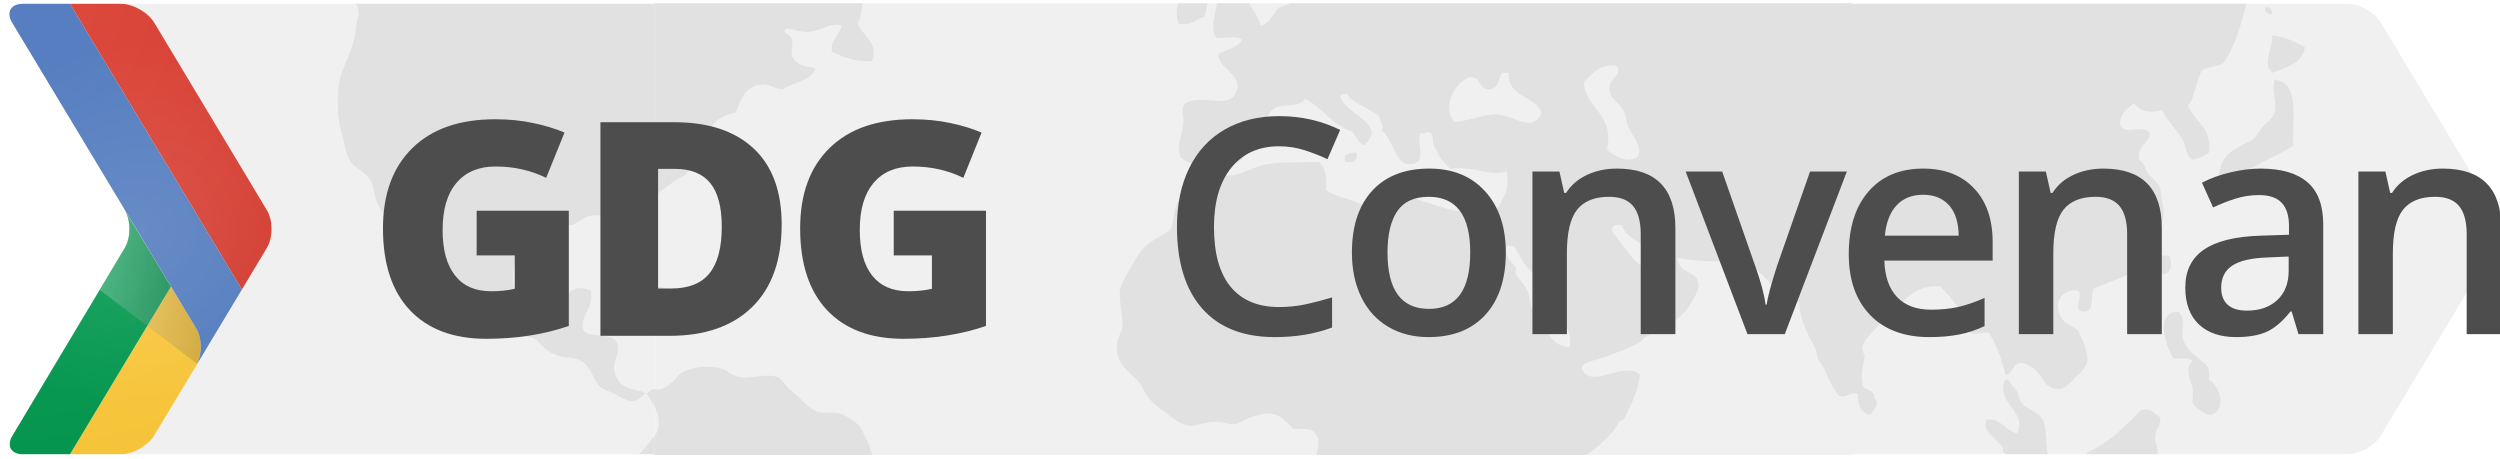
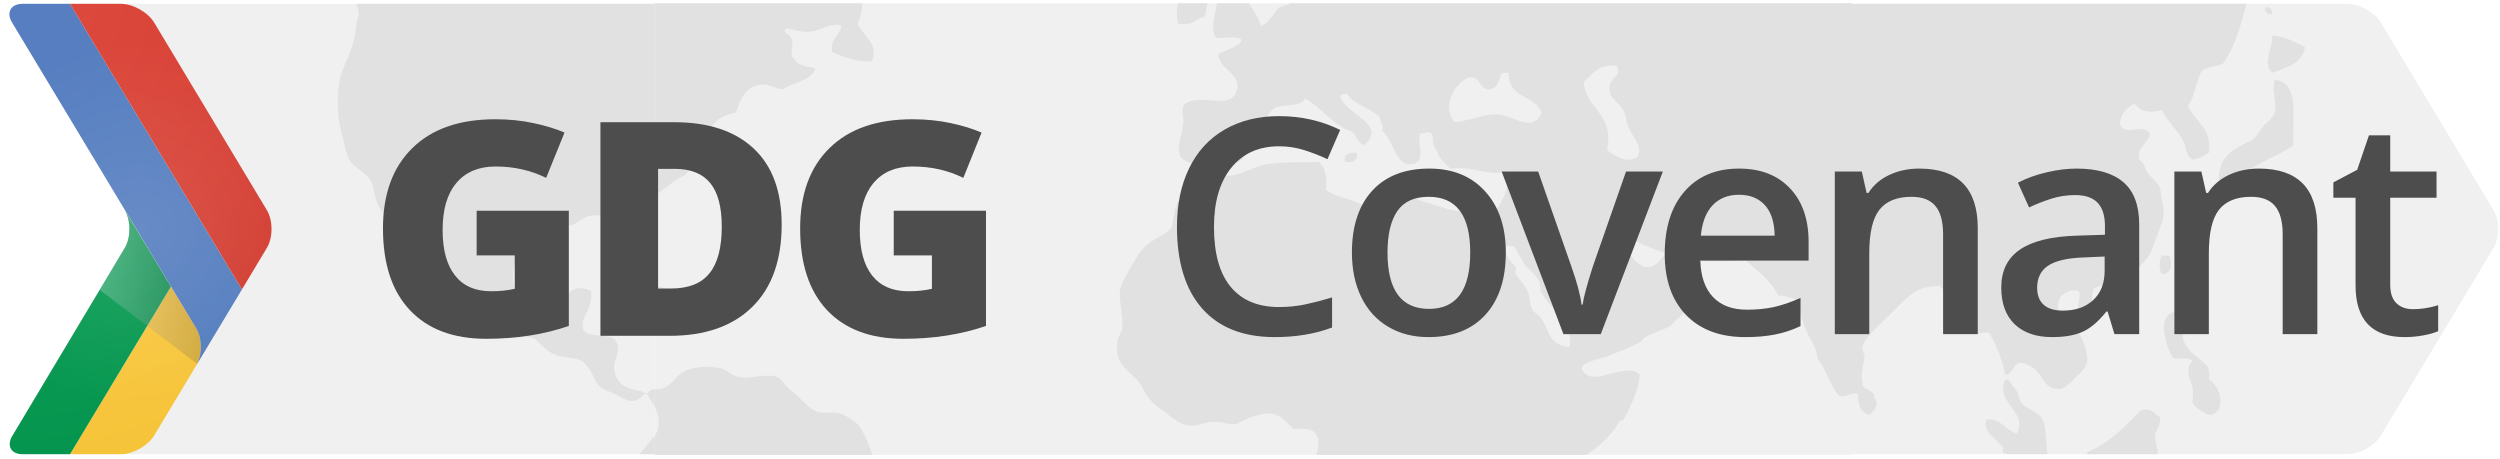
<svg xmlns="http://www.w3.org/2000/svg" xmlns:html="http://www.w3.org/1999/xhtml" xmlns:xlink="http://www.w3.org/1999/xlink" version="1.1" id="Layer_1" x="0px" y="0px" width="382px" height="70px" viewBox="0 0 382 70" xml:space="preserve">
  <defs>
    <html:link href="http://fonts.googleapis.com/css?family=Open+Sans" rel="stylesheet" type="text/css" />
  </defs>
  <g transform="translate(-107,-361)">
    <g id="background">
      <rect id="bgMiddle" style="fill:#F0F0F0;" x="207" y="361.5" width="183" height="69" />
      <g id="bgLeft">
        <clipPath id="clipLeft">
          <rect id="clipLeftRect" x="107" y="361" width="100" height="70" />
        </clipPath>
        <path id="bgLeftPath" style="clip-path:url(#clipLeft);fill:#F0F0F0;" d="            M504.016,393.119l-17.203-28.654            c-0.951-1.582-3.242-2.881-5.092-2.881            h-0.057l-371.181,0.004            c-1.719,0-2.408,1.135-1.738,2.564l17.322,28.959            c0.951,1.59,0.951,4.18,0,5.762l-17.211,28.652            c-0.951,1.582-0.216,2.881,1.627,2.881l371.237-0.004            c1.85,0,4.141-1.291,5.092-2.879l17.203-28.645            C504.968,397.291,504.968,394.701,504.016,393.119z            " />
      </g>
      <g id="bgRight" transform="translate(-16,0)">
        <clipPath id="clipRight">
          <rect id="clipRightRect" x="405" y="361" width="100" height="70" />
        </clipPath>
        <path id="bgRightPath" style="clip-path:url(#clipRight);fill:#F0F0F0;" d="            M504.016,393.119l-17.203-28.654            c-0.951-1.582-3.242-2.881-5.092-2.881            h-0.057l-371.181,0.004            c-1.719,0-2.408,1.135-1.738,2.564l17.322,28.959            c0.951,1.59,0.951,4.18,0,5.762l-17.211,28.652            c-0.951,1.582-0.216,2.881,1.627,2.881l371.237-0.004            c1.85,0,4.141-1.291,5.092-2.879l17.203-28.645            C504.968,397.291,504.968,394.701,504.016,393.119z            " />
      </g>
    </g>
    <mask id="SVGID_8_">
      <use xlink:href="#background" style="overflow:visible;" />
    </mask>
    <g id="backgroundImage" style="mask:url(#SVGID_8_);display:none;">
      <image transform="translate(107,361)" id="image" width="382px" height="254.667px" xlink:href="" y="0" />
    </g>
    <g id="world" style="mask:url(#SVGID_8_);">
      <path style="fill:#E0E0E0;" d="M274.912,331.339c0.17-0.072,0.597,0.106,0.714,0   c0.382-0.343,0.642-1.474,1.084-2.15c0.601-0.923,1.242-0.958,1.423-1.791c0.164-0.674-0.64-2.503-0.339-3.937   c0.099-0.567,0.699-0.83,1.062-1.421c0.672-1.136,1.125-1.964,1.785-3.219c0.711-1.327,0.883-3.33,0.359-5.736   c0.529-0.424,1.005-0.893,1.439-1.429c-0.75-3.098-0.016-6.104,1.428-8.59c0.315-0.557,0.511-1.167,0.714-1.43   c1.181-1.654,4.053-2.475,3.941-5.015c-1.059-1.82-3.8-1.493-5.737-0.699c-0.318-0.642-0.859-1.062-1.07-1.808   c0.283-1.035,1.693-0.918,1.421-2.498c-0.509-1.023-1.622-1.341-2.495-2.143c-1.474-1.372-2.033-2.6-4.293-3.219   c-0.673-0.191-1.956-0.404-2.497-0.357c-0.723,0.035-1.873,1.17-3.229,1.426c-0.972,0.185-2.033-0.205-2.505,0   c-1.419,0.627-2.088,2.574-3.574,3.21c-1.213,0.535-1.937-0.519-2.867,0.731c-0.901-1.482-3.142-1.63-5.729-1.443   c-0.176-4.702-4.25-5.523-7.512-7.158h-5.714c-1.784,1.927-5.659,1.746-8.599,2.518c-1.04,0.619-0.9,2.425-1.793,3.22   c-0.715-0.369-0.554-1.591-1.776-1.443c-3.732,1.653-4.975,5.775-5.387,10.74c0.33,1.474,2.659,0.943,2.88,2.508   c-0.593,1.917-2.599,2.416-4.665,2.86c-1.783-0.123-1.287-2.538-3.571-2.15c-2.346,1.876,2.748,4.446-0.369,6.08   c-1.729-0.854-2.597-2.487-1.774-4.994c-1.247-1.575-2.889-0.581-5.374-0.732c-1.076,2.063,0.81,3.239,1.069,5.016   c1.706,0.215,3.162,0.659,3.584,2.142c1.12,0.184,1.262-0.639,2.495-0.337c1.393,2.867,7.244,4.375,10.741,2.845   c0.443-1.012,0.443-2.215,0-3.207c-2.096-1.564-5.868,0.732-6.429-2.154c2.006-1.176,2.988,1.423,5.717,0.712   c0.86,1.034,2.065,1.18,3.578,0.711c1.047-1.482,1.406-3.098,2.859-4.283c0.454-0.369,1.469-0.317,2.146-0.711   c0.593-0.342,0.742-1.097,1.438-1.086c0.531-1.018,0.652-2.446,1.421-3.218c2.82-0.292,4.008-2.194,6.451-2.857   c0.398,1.03,0.642,2.216,0.711,3.58c-1.75,1.693-5.607,1.294-7.871,2.495c0.91,2.968-0.945,6.608,1.078,8.588   c2.96,0.68,5.05,0.029,6.441,2.152c0.741,1.137,1.205,4.566,1.084,7.165c-0.062,1.024-0.699,2.103-0.732,3.219   c-0.031,1.034,0.462,2.205,0.36,2.854c-0.167,1.069-1.392,1.888-1.071,2.863c-0.142,1.462,1.524,1.104,1.793,2.147   c-0.982,1.371-2.614,2.844-2.867,5.374c-0.188,1.907,0.792,6.148,1.434,8.222c0.521,1.756,0.665,2.832,1.788,3.583   c0.359,0.227,0.989,0.069,1.431,0.357c0.934,0.596,1.364,1.933,2.51,1.438c1.709-1.111,2.063-3.209,3.217-5.015   c0.161-0.263,0.144-0.794,0.364-1.063c0.097-0.161,0.631-0.233,0.7-0.375c0.565-1.02,0.34-2.322,1.438-3.209   c0.949-0.781,3.576-0.66,5.371-1.806c1.385-0.868,2.116-2.785,3.932-3.566c1.334-0.586,3.531-0.38,5.017-1.073   c0.159-0.093,0.23-0.663,0.36-0.713c0.184-0.082,0.541,0.111,0.711,0C274.693,331.959,274.806,331.397,274.912,331.339z" />
      <path style="fill:#E0E0E0;" d="M367.235,294.115c0.221,0.132,0.473,0.604,0.724,0.726   c2.155,0.955,3.647,0.058,5.364-0.361c0.662,0.902,0.662,2.445,2.147,2.508c1.216-0.454,2.057-1.297,2.511-2.508   c-0.717-0.804-1.382-2.059-2.873-2.15c-1.093-0.069-1.423,0.364-2.495,0.717c-1.168-1.574-2.492-3.001-5.017-3.224   c-0.662-1.352-1.401-2.634-3.571-2.498c-1.354,1.767-0.773,3.941,0.353,5.359C364.635,293.007,366.795,293.837,367.235,294.115z" />
      <path style="fill:#E0E0E0;" d="M218.014,297.345c0.834,0,1.677,0,2.511,0   c0.188,1.115,0.635,1.999,1.073,2.861c0.992,0.26,1.092-0.813,1.434-1.443c1.466-2.698-0.402-3.532-2.155-4.647   c0.099-1.504-1.036-1.815-1.436-2.85C215.748,290.923,216.332,296.054,218.014,297.345z" />
      <path style="fill:#E0E0E0;" d="M416.982,293.046c-0.989-2.396-6.128-1.381-7.861-0.362   C408.595,298.763,416.583,297.299,416.982,293.046z" />
      <path style="fill:#E0E0E0;" d="M421.987,292.329c-0.119-0.722-1.295-0.857-2.495-0.356   C419.42,294.388,422.181,293.363,421.987,292.329z" />
      <path style="fill:#E0E0E0;" d="M209.068,296.26c0.942-0.369,1.604-1.02,1.786-2.145   c0.855-0.337,1.766-0.63,1.438-2.143c-0.595,0-1.188,0-1.788,0c0.05,1.845-2.353,1.234-3.219,2.143   C207.214,295.504,207.858,296.174,209.068,296.26z" />
      <path style="fill:#E0E0E0;" d="M338.263,298.061c0.858,0.098,0.67-0.201,1.431-0.716   c1.295-0.898,1.232-0.943,1.786-2.153c0.3-0.633,0.975-0.854,0.711-1.424c-1.034-0.893-1.785,1.542-3.219,1.424   c-0.731-0.459-0.64-1.73-2.147-1.424C335.283,295.881,336.681,297.859,338.263,298.061z" />
      <path style="fill:#E0E0E0;" d="M199.423,300.206c-0.272,2.648,1.112,3.65,2.133,5.005   c3.302-0.813,7.893,0.781,8.599-2.145c0.269-1.216-0.543-0.864-1.086-1.797c-0.36-0.601,0.092-1.838-1.062-1.775   c-1.495-0.287-0.682,1.714-2.157,1.422c-1.071-0.831-1.513-2.295-2.147-3.571c0.302-1.01,1.162-1.474,1.076-2.865   c-1.535-1.087-2.64-0.662-3.934,0c-1.413,0.722-3.953,1.522-3.953,2.865C197.424,298.621,199.002,298.842,199.423,300.206z" />
      <path style="fill:#E0E0E0;" d="M333.61,299.125c0-0.704,0-1.427,0-2.138   c-1.027-0.834-2.704-0.058-3.587,0.357C330.349,298.899,331.892,300.022,333.61,299.125z" />
      <path style="fill:#E0E0E0;" d="M474.961,300.563c-1.859-1.069-3.428,0.317-4.662,0.353   c-1.091,0.031-2.356-0.529-3.568-0.71c-0.823-0.121-1.605,0.09-2.511,0c-1.8-0.203-3.647-0.902-5.366-1.081   c-2.811-0.261-4.037,0.92-6.076,1.081c-0.432,0.533-0.459,1.468-1.084,1.796c-1.395-0.272-2.215,1.004-3.217,1.423   c-0.725,0.312-1.646,0.412-2.5,0.725c-0.801,0.263-1.436,0.979-2.517,0.696c-1.493-0.731-2.394-2.674-4.288-2.844   c-1.788-0.162-3.316,1.716-5.008,1.785c-0.58,0.021-0.915-0.2-1.446-0.362c-0.49-0.164-1.462-0.208-1.772-0.358   c-1.084-0.475-1.364-1.596-2.87-1.797c-1.086-0.121-2.065,0.57-3.216,0.732c-1.68,0.221-3.136-0.449-4.65,0.348   c-0.92,1.104,0.102,2.554,0,3.936c-1.305,0.609-2.677,1.155-4.298,1.442c-1.119,0.414-1.014,2.074-2.501,2.133   c-2.926-1.951-3.166-6.608-9.316-5.352c-0.655,1.005-0.655,2.663-2.138,2.85c-1.612,0.087-2.295-0.995-3.946-1.073   c-1.909-0.092-4.288,1.845-6.08,0c0.48-5.469-3.471-9.137-8.226-7.16c-1.752-0.514-2.568-1.957-4.654-2.138   c-0.04,0.555-0.913,0.277-0.712,1.073c-1.272,1.171,0.327,2.926,0,3.941c-0.543,1.619-1.896,1.806-3.931,2.147   c-1.751,2.827-6.165,3.921-4.663,8.936c-0.721,0.697-2.357,0.511-2.509,1.79c-0.822,0.375-0.729,1.65-0.698,2.853   c-1.618,0.675-2.472,2.098-4.307,2.518c-1.395-0.985-1.933-2.833-4.283-2.867c-0.341,1.464-1.171,5.024-1.082,6.438   c0.092,1.474,1.73,2.76,0.72,3.941c-2.183-0.42-3.405-0.785-5.722-0.36c-0.213,0.63,0.426,2.098-0.361,2.155   c-1.654,1.421-3.927,0.493-5.721,1.084c-0.141,0.024-0.549,0.609-0.73,0.702c-0.462,0.242-1.024,0.059-1.417,0.356   c-1.13,0.833-1.282,2.679-2.877,2.862c-0.694-0.854-0.471-2.629-2.147-2.498c-1.466,0.702,0.953,4.011-1.421,4.283   c-1.558-0.111-1.356-1.969-2.15-2.871c-2.788-1.483-5.635-2.946-9.306-3.566c-0.989-1.124-1.723-2.22-2.856-2.508   c-3.357-0.831-5.838,1.395-7.162,2.155c-1.015,0.576-1.553,0.635-2.147,1.084c-0.731,0.53-1.345,0.999-1.793,1.423   c-1.216,1.124-0.923,2.498-1.424,3.924c-0.211,0.601-1.071,1.282-1.437,2.146c-0.403,0.983-0.3,2.123-0.714,2.869   c-0.067,0.116-0.61,0.237-0.723,0.354c-0.248,0.288-0.105,0.777-0.349,1.074c-1.843,2.302-3.909,2.629-5.367,4.657   c0.114,2.864,0.303,5.655,1.778,7.158c2.316,0.524,2.426-1.172,4.293-1.069c0.501,0.692,0.348,2.038,0.732,2.854   c-0.531-0.518-2.35-0.518-2.882,0c-0.812,1.521,0.21,2.74,0,4.657c-0.901,0.64-1.981,1.116-3.21,1.424   c-0.949,0.963-1.434,2.396-2.867,2.859c-0.148-1.775-3.37-5.156-4.652-7.864c-0.361-0.794,0.062-1.828-0.353-2.503   c-0.694-1.155-2.346-1.241-3.229-0.726c-1.002,0.68-0.662,2.668-0.712,4.303c-2.458,0.751-4.643,3.288-3.584,6.428   c2.078,0.422,2.611-0.721,3.946-1.065c0.511-1.149,0.151-3.178,1.783-3.218c0.694,1.479-1.256,4.323,0,6.441   c1.205,0.228,3.33-0.454,3.943,0.36c-0.685,1.225-2.413,1.425-3.582,2.147c0.07,2.37,3.46,2.937,2.859,5.374   c-0.814,3.409-5.044,0.548-7.866,2.138c-0.893,0.722-0.198,2.009-0.36,3.225c-0.258,1.956-1.172,3.585-0.361,4.999   c1.226,1.382,2.974,0.762,3.222,2.508c0.282,1.922-1.947,2.375-3.584,4.303c-0.751,0.893-0.838,3.598-1.059,3.931   c-0.725,1.079-2.537,1.614-3.578,2.507c-1.236,1.045-2.039,2.474-2.86,3.946c-0.545,0.942-1.319,2.254-1.446,3.207   c-0.2,1.515,0.512,3.9,0.36,5.73c-0.06,0.638-0.63,1.258-0.699,1.787c-0.652,3.865,1.64,4.516,3.206,6.452   c0.583,0.722,0.654,1.131,1.077,1.781c0.832,1.267,1.386,1.701,2.504,2.503c1.064,0.76,1.496,1.241,2.495,1.805   c2.429,1.312,2.909,0.008,5.729,0c1.001-0.015,2.077,0.461,2.869,0.34c0.773-0.103,1.598-0.783,2.505-1.076   c3.562-1.148,4.177-0.489,6.443,1.798c1.612-0.062,3.189-0.082,3.576,1.073c0.904,1.717-0.816,3.602-0.367,5.727   c0.399,1.786,2.376,2.748,3.229,4.293c0.459,0.834,1.146,2.307,1.444,3.571c0.218,1.069,0.53,3.209,0.342,4.298   c-0.132,0.829-1.126,1.196-1.426,1.781c-0.198,0.394-0.278,1.18-0.36,1.443c-0.91,2.946,0.109,5.01,1.072,7.16   c0.461,1.044,1.173,2.088,1.434,3.219c0.33,1.446,0.151,2.719,0.352,3.929c0.352,1.999,2.215,3.467,2.87,5.38   c0.632,1.85-0.03,3.98,1.795,5.356c2.577-0.372,5.427-0.293,7.503-0.712c0.432-0.095,2.455-1.034,2.517-1.078   c1.024-0.98,1.967-1.717,3.222-3.22c1.645-1.952,3.168-3.79,3.568-6.434c1.288-1.175,2.369-0.968,2.87-2.512   c0.446-1.402-0.491-3.363,0-4.65c0.84-2.205,5.013-2.917,6.073-4.648c1.049-1.669,0.876-5.85,0.362-7.152   c-0.421-1.059-0.962-2.18-1.064-3.233c-0.197-1.785,0.372-2.926,0.702-3.581c0.804-1.564,0.997-1.984,2.148-3.21   c0.843-0.892,1.845-2.068,2.497-2.507c2.076-1.379,4.53-3.492,5.387-5.354c0.053-0.146,0.63-0.221,0.702-0.362   c1.113-1.972,2.225-4.414,2.515-6.811c-2.215-2.346-7.691,2.456-8.953-1.073c0.643-1.121,2.418-1.203,3.938-1.783   c1.609-0.625,3.752-1.426,5.015-2.148c0.354-0.213,0.444-0.55,0.701-0.711c1.397-0.878,2.753-1.024,3.944-1.796   c0.188-0.121,0.5-0.556,0.714-0.722c1.091-0.883,1.724-1.556,2.507-2.859c0.66-1.092,1.223-1.979,1.086-2.862   c-0.354-2.189-2.891-1.221-3.233-3.931c3.65,0.603,6.4,0.677,10.382,0.354c1.864,1.595,3.879,3.048,5.002,5.367   c1.329,0.116,2.461,0.409,3.231,1.071c0.131,3.187,1.675,5.377,2.508,7.162c0.23,0.521,0.148,0.897,0.348,1.434   c0.183,0.454,0.545,0.702,0.714,1.069c0.811,1.664,1.403,3.264,2.513,4.646c1.331,0.261,1.539-0.611,2.866-0.354   c-0.04,1.711,0.439,2.901,1.793,3.224c0.523-0.332,1.746-1.795,0.701-2.502c0.199-1.63-1.903-0.958-1.785-2.503   c-0.359-1.265,0.354-3.561,0.354-3.94c0-0.119-0.423-0.787-0.354-1.436c0.161-1.298,3.202-3.922,4.293-5.005   c2.6-2.6,3.864-4.365,7.524-4.288c1.965,1.951,3.721,4.137,4.644,7.138c1.084,0.511,1.289-0.161,2.866,0   c1.173,1.814,1.965,3.985,2.507,6.447c1.382-0.151,0.985-2.125,2.857-1.795c3.405,1.185,2.421,3.971,5.38,3.943   c1.034-0.016,2.126-1.437,2.495-1.791c0.954-0.888,1.667-1.493,1.798-2.517c0.129-1.084-0.82-3.659-1.081-3.919   c-0.154-0.164-0.204-0.575-0.365-0.722c-0.642-0.633-1.614-0.813-2.135-1.434c-1.848-2.16-0.725-5.016,2.135-4.652   c1.05,0.783-1.162,3.244,1.086,3.224c1.573-0.094,0.686-2.644,1.419-3.571c2.882-1.229,5.467-1.882,7.165-3.576   c1.632-1.645,1.612-2.267,2.506-4.657c0.835-2.215,1.202-2.885,0.703-5.01c-0.141-0.649-0.188-1.78-0.352-2.158   c-0.303-0.793-1.371-1.555-1.796-2.145c-0.327-0.469-0.501-1.126-0.704-1.429c-0.558-0.801-0.689-0.419-0.722-1.421   c-0.029-1.438,2.485-2.609,1.426-3.579c-1.476-1.034-3.542,0.707-4.28-1.078c0-1.791,1.134-2.443,2.145-3.225   c1.154,1.302,1.999,1.513,4.283,1.081c0.801,1.704,2.297,2.939,3.239,4.646c0.488,0.917,0.268,2.274,1.434,2.864   c1.054-0.129,1.808-0.568,2.49-1.074c0.458-3.903-2.218-4.691-3.224-7.157c1.128-1.394,1.215-3.789,2.147-5.369   c0.865-0.581,2.309-0.57,3.229-1.079c0.984-1.297,1.868-3.311,2.51-5.357c0.551-1.827,1.446-4.885,1.419-6.448   c-0.005-1.16-1.34-2.199-0.345-3.224c0.422,1.851,0.962,3.577,2.505,4.294c2.738-3.771-2.436-6.479-2.879-10.367   c-3.668-1.02-8.162,0.06-8.943-2.872c-0.062-0.298,0.57-3.059,0.719-3.582c0.042-0.126,0.674-0.521,0.715-0.711   c0.316-1.191,0.168-3.507,0.724-4.298c1.071-1.555,2.946-1.19,4.64-1.786c1.298-0.443,1.888-1.525,2.865-1.429   c1.56,0.072,2.415,1.258,3.948,0.365c1.332-1.506-0.801-6.487,1.793-7.521c1.788-0.36,1.74,1.113,3.209,1.073   c0.933-0.171,1.205-1.967,2.148-1.073c-0.796,2.244-0.251,4.767-0.715,7.156c-0.208,1.116-0.939,2.141-1.071,3.215   c-0.57,4.673,1.336,6.518,2.859,8.955c1.082,1.733,1.964,3.961,3.579,4.65c1.788-1.392,1.021-4.723,1.434-6.795   c0.111-0.556,0.712-0.913,0.712-1.438c0.02-0.544-0.591-1.522-0.712-2.503c-0.137-1.073,0.171-2.352,0-2.869   c-0.399-1.155-2.019-1.947-2.508-3.215c-0.62-1.579,0.172-2.692-0.711-3.94c1.606-1.503,3.3-2.895,6.091-3.216   c0.538-2.316,1.147-4.562,2.135-6.438c0.647-0.903,2.436-0.653,2.515-2.16c-0.438-2.704-3.315-3.036-3.941-5.353   c-0.118-0.454,0.36-1.513,0.355-2.15c0-0.982-0.474-1.382-0.355-2.507c1.233-1.588,3.331-0.187,5.368-1.06   c0.855-1.508-0.573-2.107-0.725-3.581C476.206,302.641,475.686,301.501,474.961,300.563z M331.1,337.776   c1.184,0.372,2.93,0.181,3.938,0.719c0.024,1.93-2.247,1.575-3.938,1.788C330.587,339.808,330.587,338.271,331.1,337.776z    M331.46,372.837c1.835-0.282,1.455,1.657,2.847,1.809c1.649,0.069,1.649-1.474,2.158-2.518c0.359,0,0.724,0,1.083,0   c-0.2,3.903,4.032,3.368,5.006,6.089c-1.24,3.005-3.944,0.741-6.089,0.357c-2.436-0.439-4.281,0.813-7.15,1.076   C327.238,377.706,329.161,373.621,331.46,372.837z M314.28,356.739c-0.119-2.405,0.744-3.421,1.434-5.712   c0.05-1.597-1.458-2.168-1.434-3.586c0.03-2.044,1.667-2.897,3.219-3.94c0.298-1.483,0.271-3.304,1.437-3.938   c0.583-0.092,0.62,0.342,1.068,0.362c0.404,2.674-1.835,2.692-2.505,4.293c-0.089,3.447,0.821,5.867,3.227,6.81   c-0.188,3.234-3.097,4.521-1.79,8.225c-1.057,0.766-2.012-0.132-3.222,0c-1.766,0.198-3.638,2.12-5.015,0.359   C311.111,357.865,313.43,358.036,314.28,356.739z M330.023,393.24c-1.603-0.072-2.847-0.656-4.291-1.063   c-1.502-0.439-3.3-1.208-3.939-1.081c-1.588,0.308-1.596,1.79-2.857,2.867c-1.374-0.161-2.612-0.517-3.584-1.434   c-1.141-1.106-3.832-1.151-5.727-2.498c0.211-1.996-0.164-3.42-1.061-4.303c-3.002,0.166-5.368-0.062-7.882,0.357   c-2.651,0.454-5.159,2.569-7.877,1.429c1.232-1.523,3.082-1.034,4.29-2.508c0.557-0.645,0.325-2.028,0.724-2.849   c0.484-0.961,1.523-1.385,2.146-2.15c0.763-0.938,0.862-1.992,1.795-2.503c1.347-0.688,3.995-0.06,4.655-1.438   c2.658,1.398,4.075,4.038,7.15,5.02c0.645,0.662,0.962,1.651,1.785,2.141c3.953-3.175-2.777-4.713-3.578-7.507   c0.059-0.425,0.651-0.313,1.073-0.375c1.102,1.766,3.601,2.141,5.013,3.584c-0.008,0.84,0.61,1.063,0.352,2.157   c1.255,0.561,2.099,4.931,3.94,5c3.023,0.111,1.417-2.645,1.786-4.66c0.942-0.032,1.255-0.535,1.795,0   c0.333,0.361,0.13,1.401,0.354,1.801c0.272,0.448,0.448,0.897,0.731,1.438c0.541,1.074,0.999,1.186,1.785,2.143   c3.688-0.57,5.588,1.228,8.586,0.359c0.603,2.078-0.384,4.256-1.437,5.719C333.638,392.447,332.092,393.353,330.023,393.24z    M346.844,414.002c-0.858-0.011-1.503-0.214-2.146-0.713c-1.202-0.932-1.202-2.209-2.145-3.581   c-0.393-0.55-1.213-0.994-1.425-1.434c-0.372-0.741-0.345-1.989-0.731-2.866c-0.434-0.978-1.255-1.577-1.788-2.502   c-0.151-0.267,0.142-0.792,0-1.084c-0.24-0.483-1.845-1.464-1.421-3.21c0.359,0,0.699,0,1.074,0   c0.731,0.853,1.021,1.817,1.783,2.872c0.597,0.831,1.706,1.523,2.145,2.498c0.243,0.542,0.05,1.255,0.363,1.785   C344.108,408.369,347.49,410.564,346.844,414.002z M348.981,373.574c1.321-1.2,2.194-2.83,5.024-2.522   c0.987,1.682-1.223,1.74-1.084,3.594c-0.037,1.386,1.535,2.078,2.148,3.219c0.413,0.741,0.413,1.775,0.721,2.495   c0.653,1.579,2.309,3.023,1.425,4.647c-1.694,1.068-3.619-0.303-4.646-1.063C353.646,378.217,349.413,377.792,348.981,373.574z    M358.658,401.822c-1.803-0.005-3.819-3.81-5.012-4.995c-0.411-0.529-0.411-0.908,0-1.434c0.359,0,0.722,0,1.064,0   c1.199,2.497,4.069,3.326,6.81,4.283C360.559,400.974,359.824,401.847,358.658,401.822z" />
      <path style="fill:#E0E0E0;" d="M419.852,299.842c0.211-1.28-1.066-1.094-2.145-1.079   C417.215,300.378,419.147,300.509,419.852,299.842z" />
      <path style="fill:#E0E0E0;" d="M309.625,312.732c2.349-0.156,1.342-3.662,3.222-4.306   c0.469,0.965,0.771,2.096,2.505,1.799c1.347-2.408-2.225-2.701-2.145-5.015c1.943-0.561,3.992-1.005,3.94-3.574   c-0.973-1.305-3.42-1.119-5.727-1.073c-0.97,0.697-1.635,1.711-2.856,2.149c-0.867,0.469-2.48,0.142-3.229,0.712   c-1.155,2.8,1.272,4.523,2.497,6.079C307.882,311.143,308.705,311.991,309.625,312.732z" />
      <path style="fill:#E0E0E0;" d="M255.235,436.895c-0.989-0.731-2.226-1.893-2.86-2.145   c-1.622-0.62-3.72-0.206-5.376-0.705c-0.742-0.238-1.364-1.096-2.134-1.428c-0.954-0.425-1.864-0.142-2.51-0.362   c-2.267-0.809-2.066-2.205-2.864-3.94c-0.385-0.834-0.925-1.99-1.438-2.508c-0.126-0.142-1.532-1.141-2.146-1.424   c-1.237-0.565-2.093-0.2-3.578-0.362c-1.538-0.155-3.284-2.56-4.283-3.219c-0.883-0.585-1.637-1.942-2.145-2.15   c-1.739-0.665-4.284,0.243-5.73,0c-1.604-0.263-2.114-1.25-3.226-1.431c-2.81-0.472-4.725,0.108-5.729,0.709   c-1.021,0.638-1.478,1.932-3.209,2.513c-0.603,0.198-1.384-0.226-1.798,0.359l-0.277,0.272c-0.172-0.042-0.351-0.058-0.531-0.01   l-0.263-0.263c-2.564-0.375-3.861-1.086-4.293-3.219c-0.273-1.366,1.165-2.912,0.362-4.294c-0.732-1.545-4.043-0.511-5.018-1.795   c-0.849-1.901,1.624-3.307,1.086-6.086c-3.71-1.488-3.71,1.853-5.377,2.866c-3.98,2.426-7.03-1.442-6.44-6.073   c0.102-0.873,1.256-5.15,1.426-5.374c0.601-0.796,3.708-2.108,4.306-2.153c0.96-0.037,2.086,0.861,3.207,0.72   c0.955-0.348,1.645-1.24,2.879-1.431c1.924-0.293,4.171,0.649,5.356,1.431c0.39,2.11,0.39,4.628,2.87,4.647   c1.984-2.361-0.907-4.626,0-7.512c0.187-0.615,0.858-0.953,1.424-1.434c1.18-0.997,2.096-1.689,3.229-2.502   c0.7-0.51,1.535-0.732,1.773-1.079c0.813-1.137,0.523-2.771,1.081-3.937c0.342-0.712,1.216-1.381,1.788-2.152   c1.483-1.927,2.155-2.74,4.644-3.209c0.661-2.049,1.577-4.122,3.94-4.294c1.195-0.091,1.806,0.602,3.231,0.723   c1.634-1.116,4.28-1.213,4.992-3.22c-1.825-0.337-2.663-0.364-3.559-1.795c-0.29-0.454,0.188-1.667,0-2.507   c-0.251-1.058-1.947-1.151-0.724-1.787c1.827,0.402,2.779,0.782,4.282,0.348c1.256-0.337,3.031-1.361,3.954-0.717   c-0.271,1.533-1.675,1.923-1.437,3.946c1.676,0.816,3.45,1.558,6.081,1.438c1.213-2.658-1.421-3.891-2.15-5.746   c1.024-2.276,0.816-4.174,0-5.354c-0.247-0.363-0.511-1.195-0.709-1.439c-0.854-0.972-2.218-1.21-2.856-2.489   c-0.663-1.332-0.462-2.822-0.726-3.946c-0.263-1.175-0.441-2.194-1.076-3.581c-2.534-0.399-1.885,2.416-4.64,1.796   c-1.014-1.092-0.533-2.287-0.372-3.941c-1.699-2.22-3.889-5.525-7.864-4.298c-0.97,1.288-0.28,2.785-0.712,4.298   c-0.319,1.132-1.324,1.981-1.432,3.229c-0.124,1.229,0.752,2.75,0.348,3.931c-0.501,1.523-3.006,1.831-3.931,3.571   c-1.074,2.017,0.707,3.178-1.434,4.65c-1.977-0.387-0.479-4.282-1.434-5.709c-0.35-0.668-1.183-0.409-1.785-0.723   c-1.748-0.92-3.167-2.971-4.652-3.944c-0.244-0.162-0.475-0.214-0.715-0.365c-1.394-0.812-1.664-1.371-2.146-2.85   c-1.25-3.819,1.66-5.586,3.932-7.517c1.772-1.499,3.599-3.254,6.078-3.21c0.963,0.34,0.893,1.731,1.795,2.146   c1.724-0.525,2.838-0.683,4.291-0.731c0.315-2.322-2.135-3.439-1.424-4.995c2.188-1.054,3.632-1.785,4.286-3.945   c0.508-1.624,1.2-3.244,2.155-4.294c2.447-0.429,3.088,0.961,3.581,2.503c-0.021,1.546-1.896,1.21-1.446,3.239   c1.585,0.458,2.59-1.693,3.229,0c-0.24,2.497-2.237,3.249-3.568,4.643c-1.417,0.03-3.15-0.277-2.867,1.436   c-0.151,1.922,2.998,0.57,3.941,1.414c0.766,0.811,0.828,2.668,1.772,3.586c0.675,0.643,2.447,1.468,3.229,1.423   c0.662-0.019,2.56-1.141,2.858-1.423c1.612-1.453,0.191-3.688-0.363-5.731c1.349-0.035,1.096,1.545,2.874,1.081   c1.562-0.975,2.465-1.503,2.505-2.867c0.018-0.922-1.121-1.693-1.788-2.502c-0.819-0.973-1.688-1.587-1.791-2.507   c0.14-1.412,0.792-2.123,0.709-3.22c-0.19-2.729-3.489-4.119-4.652-6.81c-0.49-1.156-0.771-2.255-0.702-3.919   c-1.083-1.585-3.469-1.005-5.387-1.434c-0.722-0.172-1.274-0.571-1.785-0.722c-4.472-1.434-7.16,3.596-6.791,8.234   c0.653,1.038,1.898,1.521,1.784,3.219c-0.067,1.044-1.04,2.576-2.495,2.507c-0.491-1.463-2.22-2.789-2.518-4.643   c-0.072-0.533,0.322-1.547,0.361-2.157c0.1-1.535-0.229-3.199,0.36-4.653c1.938-1.286,5.712-0.745,5.015-4.657   c-1.432-1.25-3.489-1.133-5.015,0c-1.649-2.611-3.491-1.319-5.015,0c-1.743,1.53-2.026,1.818-1.422,3.583   c0.107,0.329,0.107,1.02,0.36,1.439c0.462,0.826,1.704,1.007,1.783,2.143c0.05,0.707-0.211,1.015-0.359,1.434   c-0.689,2.024-1.694,2.024-3.581,2.869c-0.683,1.233-0.201,2.609-1.786,3.209c-1.746,0.65-4.372-0.525-4.293-2.512   c2.661,0.055,4.715-1.381,5.008-3.214c0.111-0.655-0.496-0.858-0.715-1.422c-0.672-1.803-0.119-4.268,0.35-5.379   c0.583-1.312,2.279-2.004,2.15-3.936c-2.26-1.401-3.552,1.614-5.719,1.424c-2.45-0.196-3.259-2.342-3.569-5.728   c-2.302-1.82-4.813-2.774-6.46-1.059c-1.764,1.835-5.783,4.854-4.283,7.512c1.104,1.064,3.521-0.364,4.283,0.357   c-0.573,1.358,0.253,2.833,0,3.936c-0.082,0.399-0.854,0.985-1.062,1.434c-0.345,0.702,0.079,2.029-1.082,1.796   c-1.679-0.111-2.108-1.479-2.864-2.507c-2.505-0.357-4.107-1.615-5.364-3.229c-3.502-0.029-6.598,0.328-9.655,0.722   c-0.754-0.692-1.364-1.503-1.798-2.508c-1.284-0.131-1.594-1.512-2.507-2.149c-0.734-0.509-2.165-0.751-3.22-1.422   c-0.148-0.111-0.191-0.59-0.361-0.731c-0.288-0.224-0.794-0.151-1.074-0.354c-0.171-0.108-0.171-0.58-0.348-0.71   c-0.332-0.248-0.791-0.101-1.073-0.358c-0.731-0.665-0.905-1.59-1.427-2.148c-0.823-0.854-1.304-1.12-2.505-1.423   c-2.088-0.541-3.844,0.317-5.017,0.711c-0.682,0.23-1.607,0.109-2.147,0.354c-1.374,0.608-2.396,1.937-3.938,2.507   c-1.255,0.458-2.701-0.253-3.574,1.068c-0.369,2.639,1.104,5.327,0,7.513c-1.183,0.142-1.751-1.392-3.229-1.422   c-0.311-0.009-1.253,0.488-1.793,0.709c-2.201,0.926-2.078,2.316-1.778,4.658c0.642,1.394,3.611,0.443,3.93,2.146   c-0.627,2.45-3.395,1.079-4.999,1.795c-0.265,0.111-0.865,0.923-1.438,1.421c-0.64,0.565-1.553,1.047-1.793,1.434   c-0.62,1.055-1.181,3.411-1.064,4.294c0.201,1.624,2.501,2.048,2.139,4.657c0.913,0.65,2.455,0.65,2.502,2.138   c-1.129,3.276-5.322,3.507-7.147,6.086c3.974,0.04,5.617-2.234,8.586-3.209c1.426-0.365,1.071,1.054,2.51,0.702   c2.115-1.097,1.094-4.784,3.207-5.365c1.975,1.521,5.573,0.34,7.158-0.726c0.724,0.453,1.438,1.155,2.514,1.808   c0.828,0.483,2.141,0.761,2.864,1.436c0.402,0.37,1.126,2.176,1.434,2.503c1.394,1.438,0.955,3.063,1.414,5.359   c0.104,0.444,0.193,0.801,0.364,1.431c0.161,0.57,0.258,1.506,0.357,1.788c0.387,0.913,1.485,1.635,1.787,2.495   c0.18,0.516-0.14,1.505,0,2.16c0.133,0.53,0.646,1.171,0.726,1.424c0.627,2.122-0.021,3.298-0.362,5.014   c0.57,1.543,1.924,2.356,2.143,3.946c0.095,0.568-0.275,1.139-0.348,1.771c-0.243,2.138-0.325,2.367-0.711,3.592   c-0.615,1.922-1.466,3.199-1.789,4.64c-0.49,2.141-0.458,5.907,0,7.522c0.353,1.316,0.765,3.412,1.067,4.306   c0.729,2.103,2.435,2.127,3.578,3.929c0.521,0.827,0.508,2.257,1.073,3.583c0.702,1.598,2.443,2.597,1.784,5.01   c1.585,1.158,1.835,3.646,3.943,4.298c0.34-1.666-1.387-3.127-0.375-4.298c1.344,0.367,1.305,1.791,1.796,2.49   c0.223,0.31,0.866,0.424,1.084,0.731c0.24,0.314,0.114,0.727,0.352,1.076c0.702,1.005,1.888,1.562,2.147,2.854   c0.139,0.667-0.361,2.073,0,2.862c0.906,1.996,6.949,5.05,9.306,5.377c1.071,0.142,2.571-0.323,3.571,0   c0.942,0.282,1.716,1.785,3.239,2.497c1.364,0.654,3.409,0.499,4.283,1.06c1.637,1.086,1.904,3.112,2.869,3.945   c0.551,0.498,1.396,0.691,2.146,1.079c1.983,1.024,2.929,1.917,4.657,0h0.348c0.773,1.497,2.056,2.599,1.797,5.01   c-0.15,1.232-1.046,1.81-1.797,2.871c-0.551,0.767-1.771,1.802-2.147,2.855c-0.551,1.584,0.212,2.103,0,3.575   c-0.151,1.024-0.861,1.786-0.715,2.503c0.194,0.97,2.009,2.584,2.862,3.941c0.965,1.545,1.914,3.638,2.507,4.652   c0.533,0.922,1.047,2.421,1.434,2.859c2.068,2.366,5.374,2.438,6.44,5.362c1.436,3.966-0.151,11.599,0,15.398   c0.062,1.321,0.449,2.668,0.359,3.931c-0.131,1.733-0.989,3.289-1.081,5.015c-0.02,0.65,0.282,1.522,0.37,2.508   c0.091,1.144-0.158,2.489,0,3.571c0.121,0.972,0.645,1.552,0.711,2.517c0.191,3.299-0.642,6.811,0,9.655   c0.275,1.228,1.253,2.482,1.784,3.584c0.635,1.255,1.128,2.465,1.797,3.571c2.458,0.843,4.956,4.361,8.225,2.143   c0.28-1.23-0.619-1.917-1.073-2.508c-0.655-0.855-1.312-1.118-1.793-2.143c-0.315-0.672-0.795-1.624-0.702-2.854   c0.086-1.682,1.902-2.872,1.785-4.657c-0.103-1.353-1.555-1.979-1.446-3.219c1.177-1.816,2.297-3.674,2.156-6.801   c1.736-0.171,1.495-2.327,2.509-3.219c1.466-0.551,3.278-0.762,4.291-1.787c0.424-1.004,0.404-2.478,0.365-3.944   c0.851-0.444,2.164-0.459,2.856-1.07c1.314-1.038,1.314-2.668,2.147-3.93c0.439-0.68,1.363-1.166,1.79-1.801   c0.504-0.727,1.176-1.791,1.439-2.493c0.691-1.945-0.221-2.849,0.701-4.298c0.34-0.541,1.102-0.575,1.443-0.717   c0.107-0.049,0.219-0.635,0.353-0.721c0.31-0.192,0.812-0.211,1.071-0.353c0.42-0.233,0.652-0.541,1.074-0.723   c0.642-0.252,1.935-0.028,2.857-0.711c1.917-1.396,2.948-5.377,3.23-8.586c0.06-0.702-0.263-2.084,0-2.877   c0.219-0.665,1.454-1.947,2.144-2.85c0.87-1.186,1.867-1.815,2.138-3.229C258.306,438.334,256.932,438.172,255.235,436.895z" />
      <path style="fill:#E0E0E0;" d="M348.279,325.969c-0.411-2.284-1.986-2.844-2.147-5.003   c-0.062-0.772,0.493-1.544,0.712-2.502c0.243-1.086,0.04-2.11,0.374-2.872c0.1-0.258,0.801-0.664,1.062-1.074   c0.353-0.584,0.419-1.403,0.702-1.785c1.321-1.706,3.921-2.589,3.94-4.643c-0.3-0.771-0.871-1.274-2.145-1.094   c-0.573,0.897-1.064,1.402-2.146,2.153c-1.853,1.302-2.719,1.247-3.934,3.219c-1.202,1.947-1.064,3.447-1.434,6.453   c-0.23,1.907-0.872,4.092-0.711,4.64C343.064,325.178,345.985,326.732,348.279,325.969z" />
      <path style="fill:#E0E0E0;" d="M283.522,338.495c-2.724-0.669-6.321-0.019-8.61,0   c-0.41,2.054,0.153,4.708,2.147,5.37C280.328,344.959,285.623,341.528,283.522,338.495z" />
      <path style="fill:#E0E0E0;" d="M453.12,362.108c-0.051,0.781,0.297,1.133,1.08,1.084   C454.261,362.411,453.906,362.046,453.12,362.108z" />
      <path style="fill:#E0E0E0;" d="M454.2,372.128c2.158-0.818,4.573-1.384,5.011-3.931   c-1.548-0.713-2.915-1.614-5.011-1.786C454.3,368.465,452.628,370.754,454.2,372.128z" />
      <path style="fill:#E0E0E0;" d="M452.777,380.359c-0.652,0.804-1.049,1.647-1.804,2.15   c-1.857,0.771-4.144,1.981-4.646,3.94c-0.36,1.411-0.874,3.067,1.425,3.581c0.871-0.687,0.653-2.457,1.796-2.864   c1.525-0.345,2.731-1.176,3.941-1.793c1.394-0.709,2.688-1.279,3.936-2.147c-0.224-4.077,1.071-9.652-2.859-10.024   c-0.511,1.716,0.427,3.501,0,5.015C454.293,379.129,453.293,379.709,452.777,380.359z" />
      <path style="fill:#E0E0E0;" d="M306.76,380.359c-0.532,0.545-0.627,2.453,0.717,2.15   C308.033,381.964,308.12,380.052,306.76,380.359z" />
      <path style="fill:#E0E0E0;" d="M312.505,385.729c1.213,0.156,2.023-0.111,1.775-1.429   C313.238,384.335,312.264,384.427,312.505,385.729z" />
      <path style="fill:#E0E0E0;" d="M437.373,400.041c-0.513,0.519-0.513,2.356,0,2.865   c1.526-0.046,1.583-1.757,1.082-2.865C438.104,400.041,437.745,400.041,437.373,400.041z" />
      <path style="fill:#E0E0E0;" d="M211.216,407.201c-0.35-1.917-2.326-2.205-4.29-2.492v0.255   c-0.486-0.201-0.955-0.416-1.424-0.57v-0.411c0.049-0.591-2.208-0.591-2.147,0c0.741,0.2,1.012,0.893,2.147,0.727v-0.298   l1.424,0.563v0.434C207.618,406.631,209.27,408.411,211.216,407.201z" />
      <path style="fill:#E0E0E0;" d="M213.361,409.349c1.406,1.024,3.812,0.692,4.652-0.717   C217.597,406.896,212.788,406.257,213.361,409.349z" />
      <path style="fill:#E0E0E0;" d="M439.889,408.632c-3.84-0.127-1.823,5.897-0.717,7.165   c1.031,0.029,2.344-0.203,2.874,0.338c-1.387,1.225-0.188,3.043,0,4.308c0.139,1.009-0.132,1.932,0,2.146   c0.401,0.785,2.289,1.946,2.852,1.795c2.186-0.555,1.57-4.195-0.361-5.362c0.058-0.887,0.058-1.74-0.353-2.154   c-1.153-1.24-2.916-1.992-3.571-3.94C440.139,411.573,441.153,409.838,439.889,408.632z" />
      <path style="fill:#E0E0E0;" d="M431.295,441.915c0.129-1.509-1.535-2.371-2.497-2.498   c-1.013-0.151-1.918,0.541-2.857,0.365c-0.511-0.127-1.406-0.565-1.798-0.737c-0.649-0.258-1.622-0.33-1.783-1.071   c0.01-1.176,0.603-1.78,0.35-3.224c-1.266-1.182-1.944-1.484-2.5-2.854c-0.732-1.776-0.388-5.519-1.068-6.791   c-0.62-1.16-2.468-1.584-3.229-2.517c-0.405-0.484-0.491-1.444-0.712-1.786c-0.437-0.692-0.662-0.662-1.076-1.424   c-0.092-0.292-0.298-0.434-0.713-0.357c-1.654,3.495,3.45,4.732,1.789,8.234c-1.855-0.414-2.217-2.331-4.653-2.15   c-0.766,1.857,1.541,2.932,2.506,4.283c0.109,0.161-0.092,0.541,0,0.712c0.04,0.121,0.622,0.23,0.709,0.347   c0.111,0.172-0.079,0.557,0,0.732c0.064,0.126,0.635,0.212,0.714,0.364c0.544,0.933,1.013,2.79,1.437,3.207   c1.2,1.258,2.768,2.832,3.94,3.584c0.459,0.312,1.272,0.352,1.796,0.711c0.952,0.705,1.253,1.796,2.143,2.147   c0.404,0.166,1.558-0.181,2.497,0c0.657,0.137,1.248,0.662,1.788,0.723C429.236,442.046,430.144,441.812,431.295,441.915z" />
      <path style="fill:#E0E0E0;" d="M434.164,423.662c-2.453,2.441-4.786,5.004-8.224,6.438   c-1.208,4.385,3.647,7.175,7.859,6.094c0.776-1.86,2.499-3.938,2.87-5.747c0.183-0.897-0.43-1.82-0.365-2.845   c0.074-1.155,1.059-1.674,0.717-2.871C436.201,424.252,435.836,423.299,434.164,423.662z" />
      <path style="fill:#E0E0E0;" d="M438.455,432.255c-1.319,1.002-1.392,3.894-0.351,5.366   c1.183,0,2.379,0,3.569,0c0.372-1.126-0.223-2.995,0-5.004C441.096,432.007,439.57,432.324,438.455,432.255z" />
      <path style="fill:#E0E0E0;" d="M464.22,434.75c-1.782-0.625-3.601-1.195-5.009-1.059   c-0.938,0.07-1.786,0.883-2.853,0.701c-0.7-0.625-1.032-1.609-1.793-2.138c-0.958,0-2.059-0.142-2.507,0.362   c0.342,1.513,0.729,2.713,1.785,3.576c0.407,0.327,1.242,0.131,1.783,0.345c0.57,0.241,0.972,0.855,1.443,1.083   c0.654,0.323,1.252,0.035,1.783,0.353c1.168,0.702,1.015,2.229,1.436,3.594c1.746,0.407,2.768,1.63,4.643,1.416   c1.305-0.137,1.799-1.595,3.225-1.416c1.892,0.604,2.043,2.951,5.022,2.492c0.56-1.745-2.396-2.774-2.156-5.364   C468.938,437.163,467.12,435.796,464.22,434.75z" />
      <path style="fill:#E0E0E0;" d="M472.097,459.804c-0.334-0.596-0.37-1.654-0.715-2.144   c-0.783-1.106-1.896-1.575-2.509-2.871c-1.102-2.285-0.99-4.874-2.143-6.074c-0.823-0.854-0.787-2.387-2.147-2.508   c-2.066,1.161-0.753,5.702-2.867,6.801c-2.228-0.401-3.832-1.416-4.646-3.224c0.312-0.873,0.834-1.548,0.702-2.854   c-2.036-1.024-4.165-1.775-6.079-1.074c-1.865,0.669-1.967,3.239-3.941,3.571c-0.78-0.283-1.381-0.762-2.495-0.712   c-1.797,1.19-2.71,3.254-5.014,3.931c-1.146,5.528-8.309,2.942-10.731,6.8c-0.886,1.402-1.106,4.021-1.076,5.728   c0.049,2.416,1.232,4.833,1.076,7.521c-0.079,1.23-1.126,2.446-0.714,3.929c0.511,0.209,0.87,0.556,1.073,1.076   c1.812,0.625,3.378-1.105,5.354-1.438c0.813-0.127,1.935,0.283,2.879,0c1.072-0.337,1.896-1.409,2.851-1.781   c0.893-0.342,2.222-0.539,3.229-0.721c4.395-0.791,6.527,0,7.51,3.576c1.617,0.769,2.803,1.687,3.568,3.234   c0.604,1.16,0.475,2.326,1.097,3.566c1.374,1.594,4.583,1.379,6.791,2.15c0.87-1.025,2.697-1.127,3.94-1.786   c1.126-1.116,1.014-2.557,1.783-3.931c0.084-0.142,0.605-0.211,0.722-0.362c0.203-0.283,0.193-0.823,0.347-1.074   c0.399-0.602,0.739-1.302,1.081-1.798c0.799-1.129,1.944-1.791,2.498-2.855c0.2-0.369,0.28-1.18,0.359-1.433   c0.475-1.396,1.288-3.21,1.443-4.645c0.438-4.073-1.102-5.439-2.515-7.882C472.628,460.197,472.235,460.046,472.097,459.804z" />
      <path style="fill:#E0E0E0;" d="M354.368,446.567c-1.096,0.771-1.305,1.946-2.505,2.859   c-0.636,0.488-1.659,0.357-2.15,0.722c-1.711,1.221-1.022,2.679-1.434,5.005c-0.173,0.962-0.969,1.714-1.062,2.854   c-0.173,1.712-0.031,2.649,1.062,3.95c3.901,0.796,4.784-3.526,5.727-6.083c1.052-2.867,2.872-6.731,1.436-9.308   C355.07,446.567,354.711,446.567,354.368,446.567z" />
      <path style="fill:#E0E0E0;" d="M496.427,484.862h-0.712c0.201,3.526-2.59,4.102-1.796,8.224   c-1.073,0-2.135,0-3.217,0c-1.047,1.111-1.912,2.518-3.212,3.576c-2.348,1.917-6.748,2.599-5.377,6.803   c3.671,1.674,4.774-2.579,6.079-3.931c0.174-0.171,0.905-0.243,1.084-0.357c0.582-0.394,0.799-0.858,1.062-1.438   c0.05-0.102,0.63-0.248,0.724-0.354c0.971-1.171,1.773-2.209,2.505-3.229c1.364-0.147,2.582-1.045,3.22-1.786   c0.374-0.419,0.412-1.05,0.714-1.422c1.144-1.393,1.846-1.331,1.795-2.517C499.204,486.773,497.25,486.514,496.427,484.862z" />
      <path style="fill:#E0E0E0;" d="M460.289,489.505c-1.078,1.004-1.545,3.768-0.359,5.015   c2.718,0.102,3.69-1.565,3.582-4.289C462.486,489.924,461.293,489.797,460.289,489.505z" />
    </g>
    <g id="colorangle">
      <g>
        <radialGradient id="SVGID_1_" cx="106.869" cy="360.171" r="80.394" gradientUnits="userSpaceOnUse">
          <stop offset="0" style="stop-color:#FFCE4E" />
          <stop offset="1" style="stop-color:#F5C337" />
        </radialGradient>
        <path style="fill:url(#SVGID_1_);" d="                         M133.117,404.787l-15.423,25.619h7.789c1.844,0,4.134-1.293,5.085-2.881l6.562-10.918    c0.774-1.602,0.748-3.93-0.138-5.406L133.117,404.787z" />
        <radialGradient id="SVGID_2_" cx="106.87" cy="360.172" r="80.392" gradientUnits="userSpaceOnUse">
          <stop offset="0" style="stop-color:#0DA960" />
          <stop offset="1" style="stop-color:#05924B" />
        </radialGradient>
        <path style="fill:url(#SVGID_2_);" d="                         M126.067,393.117c0.951,1.582,0.951,4.174,0,5.762l-17.322,28.961    c-0.669,1.432,0.026,2.566,1.745,2.566h7.204l15.423-25.619L126.067,393.117z" />
        <radialGradient id="SVGID_3_" cx="106.869" cy="360.173" r="80.39" gradientUnits="userSpaceOnUse">
          <stop offset="0" style="stop-color:#577EC0" />
          <stop offset="1" style="stop-color:#557EBF" />
        </radialGradient>
        <path style="fill:url(#SVGID_3_);" d="                         M110.49,361.584c-1.851,0-2.585,1.299-1.634,2.881l28.136,46.736    c0.886,1.477,0.912,3.805,0.138,5.406l6.84-11.385l-26.271-43.639H110.49z" />
        <radialGradient id="SVGID_4_" cx="106.871" cy="360.173" r="80.386" gradientUnits="userSpaceOnUse">
          <stop offset="0" style="stop-color:#E04B3F" />
          <stop offset="1" style="stop-color:#CD382D" />
        </radialGradient>
        <path style="fill:url(#SVGID_4_);" d="                         M147.778,393.117l-17.21-28.652c-0.951-1.582-3.241-2.881-5.085-2.881h-7.785l26.271,43.639    l3.809-6.344C148.73,397.291,148.73,394.699,147.778,393.117z" />
        <linearGradient id="SVGID_5_" gradientUnits="userSpaceOnUse" x1="141.17" y1="404.862" x2="121.803" y2="404.862">
          <stop offset="0" style="stop-color:#231F20;stop-opacity:0.2" />
          <stop offset="1" style="stop-color:#F2F2F2;stop-opacity:0.25" />
        </linearGradient>
        <path style="fill:url(#SVGID_5_);" d="                         M136.992,411.201l-10.925-18.084c0.951,1.582,0.951,4.174,0,5.762l-3.846,6.404    l14.908,11.324C137.904,415.006,137.878,412.678,136.992,411.201z" />
      </g>
      <g>
        <radialGradient id="SVGID_6_" cx="128.466" cy="395.995" r="28.153" gradientUnits="userSpaceOnUse">
          <stop offset="0" style="stop-color:#FFFFFF;stop-opacity:0.1" />
          <stop offset="0.09" style="stop-color:#FFFFFF;stop-opacity:0.091" />
          <stop offset="1" style="stop-color:#FFFFFF;stop-opacity:0" />
        </radialGradient>
        <path style="fill:url(#SVGID_6_);" d="M147.778,393.117l-17.21-28.652c-0.951-1.582-3.241-2.881-5.085-2.881h-7.785h-7.208   c-1.851,0-2.585,1.299-1.634,2.881l17.211,28.652c0.951,1.582,0.951,4.174,0,5.762l-17.322,28.961   c-0.669,1.432,0.026,2.566,1.745,2.566h7.204h7.789c1.844,0,4.134-1.293,5.085-2.881l13.401-22.303l3.809-6.344   C148.73,397.291,148.73,394.699,147.778,393.117z" />
      </g>
    </g>
-     <text id="title" transform="matrix(1 0 0 1 284.1201 412.0566)" style="fill:#4D4D4D; font-family: 'Open Sans'; font-size:46px; font-weight: 600; letter-spacing:-2;" editable="simple">Convenant University</text>
+     <text id="title" transform="matrix(1 0 0 1 284.1201 412.0566)" style="fill:#4D4D4D; font-family: 'Open Sans'; font-size:46px; font-weight: 600; letter-spacing:-2;" editable="simple">Covenant University</text>
    <g id="GDG" style="fill:#4D4D4D;">
      <g>
        <path style="" d="M239.128,407.537" />
        <path style="" d="M179.832,393.201h14.084v17.604c-3.826,1.312-8.025,1.963-12.617,1.963    c-5.026,0-8.913-1.457-11.663-4.373c-2.751-2.916-4.117-7.084-4.117-12.492c0-5.264,1.499-9.359,4.51-12.295    c3.008-2.938,7.218-4.385,12.637-4.385c2.057,0,3.99,0.186,5.81,0.578c1.833,0.383,3.425,0.869,4.78,1.459l-2.804,6.918    c-2.348-1.16-4.932-1.738-7.746-1.738c-2.564,0-4.56,0.848-5.966,2.514c-1.417,1.676-2.109,4.062-2.109,7.178    c0,3.051,0.63,5.377,1.913,6.979c1.261,1.604,3.091,2.391,5.491,2.391c1.313,0,2.522-0.115,3.618-0.375v-5.107h-5.82V393.201z" />
        <path style="" d="M217.286,395.623c0-3-0.589-5.213-1.768-6.66c-1.18-1.438-2.989-2.162-5.397-2.162h-2.565v18.285    h1.966c2.688,0,4.652-0.777,5.894-2.338C216.667,401.207,217.286,398.818,217.286,395.623 M226.438,395.312    c0,5.439-1.488,9.639-4.497,12.586c-2.989,2.947-7.207,4.416-12.637,4.416h-10.558v-32.639h11.292    c5.231,0,9.276,1.346,12.129,4.023C225.021,386.369,226.438,390.246,226.438,395.312" />
        <path style="" d="M243.563,393.201h14.096v17.604c-3.827,1.312-8.035,1.963-12.616,1.963    c-5.026,0-8.915-1.457-11.666-4.373c-2.74-2.916-4.114-7.084-4.114-12.492c0-5.264,1.498-9.359,4.507-12.295    c3-2.938,7.218-4.385,12.638-4.385c2.048,0,3.992,0.186,5.822,0.578c1.81,0.383,3.403,0.869,4.756,1.459l-2.79,6.918    c-2.348-1.16-4.935-1.738-7.746-1.738c-2.576,0-4.561,0.848-5.977,2.514c-1.397,1.676-2.101,4.062-2.101,7.178    c0,3.051,0.631,5.377,1.902,6.979c1.272,1.604,3.103,2.391,5.501,2.391c1.313,0,2.525-0.115,3.621-0.375v-5.107h-5.833V393.201z" />
      </g>
    </g>
  </g>
</svg>
